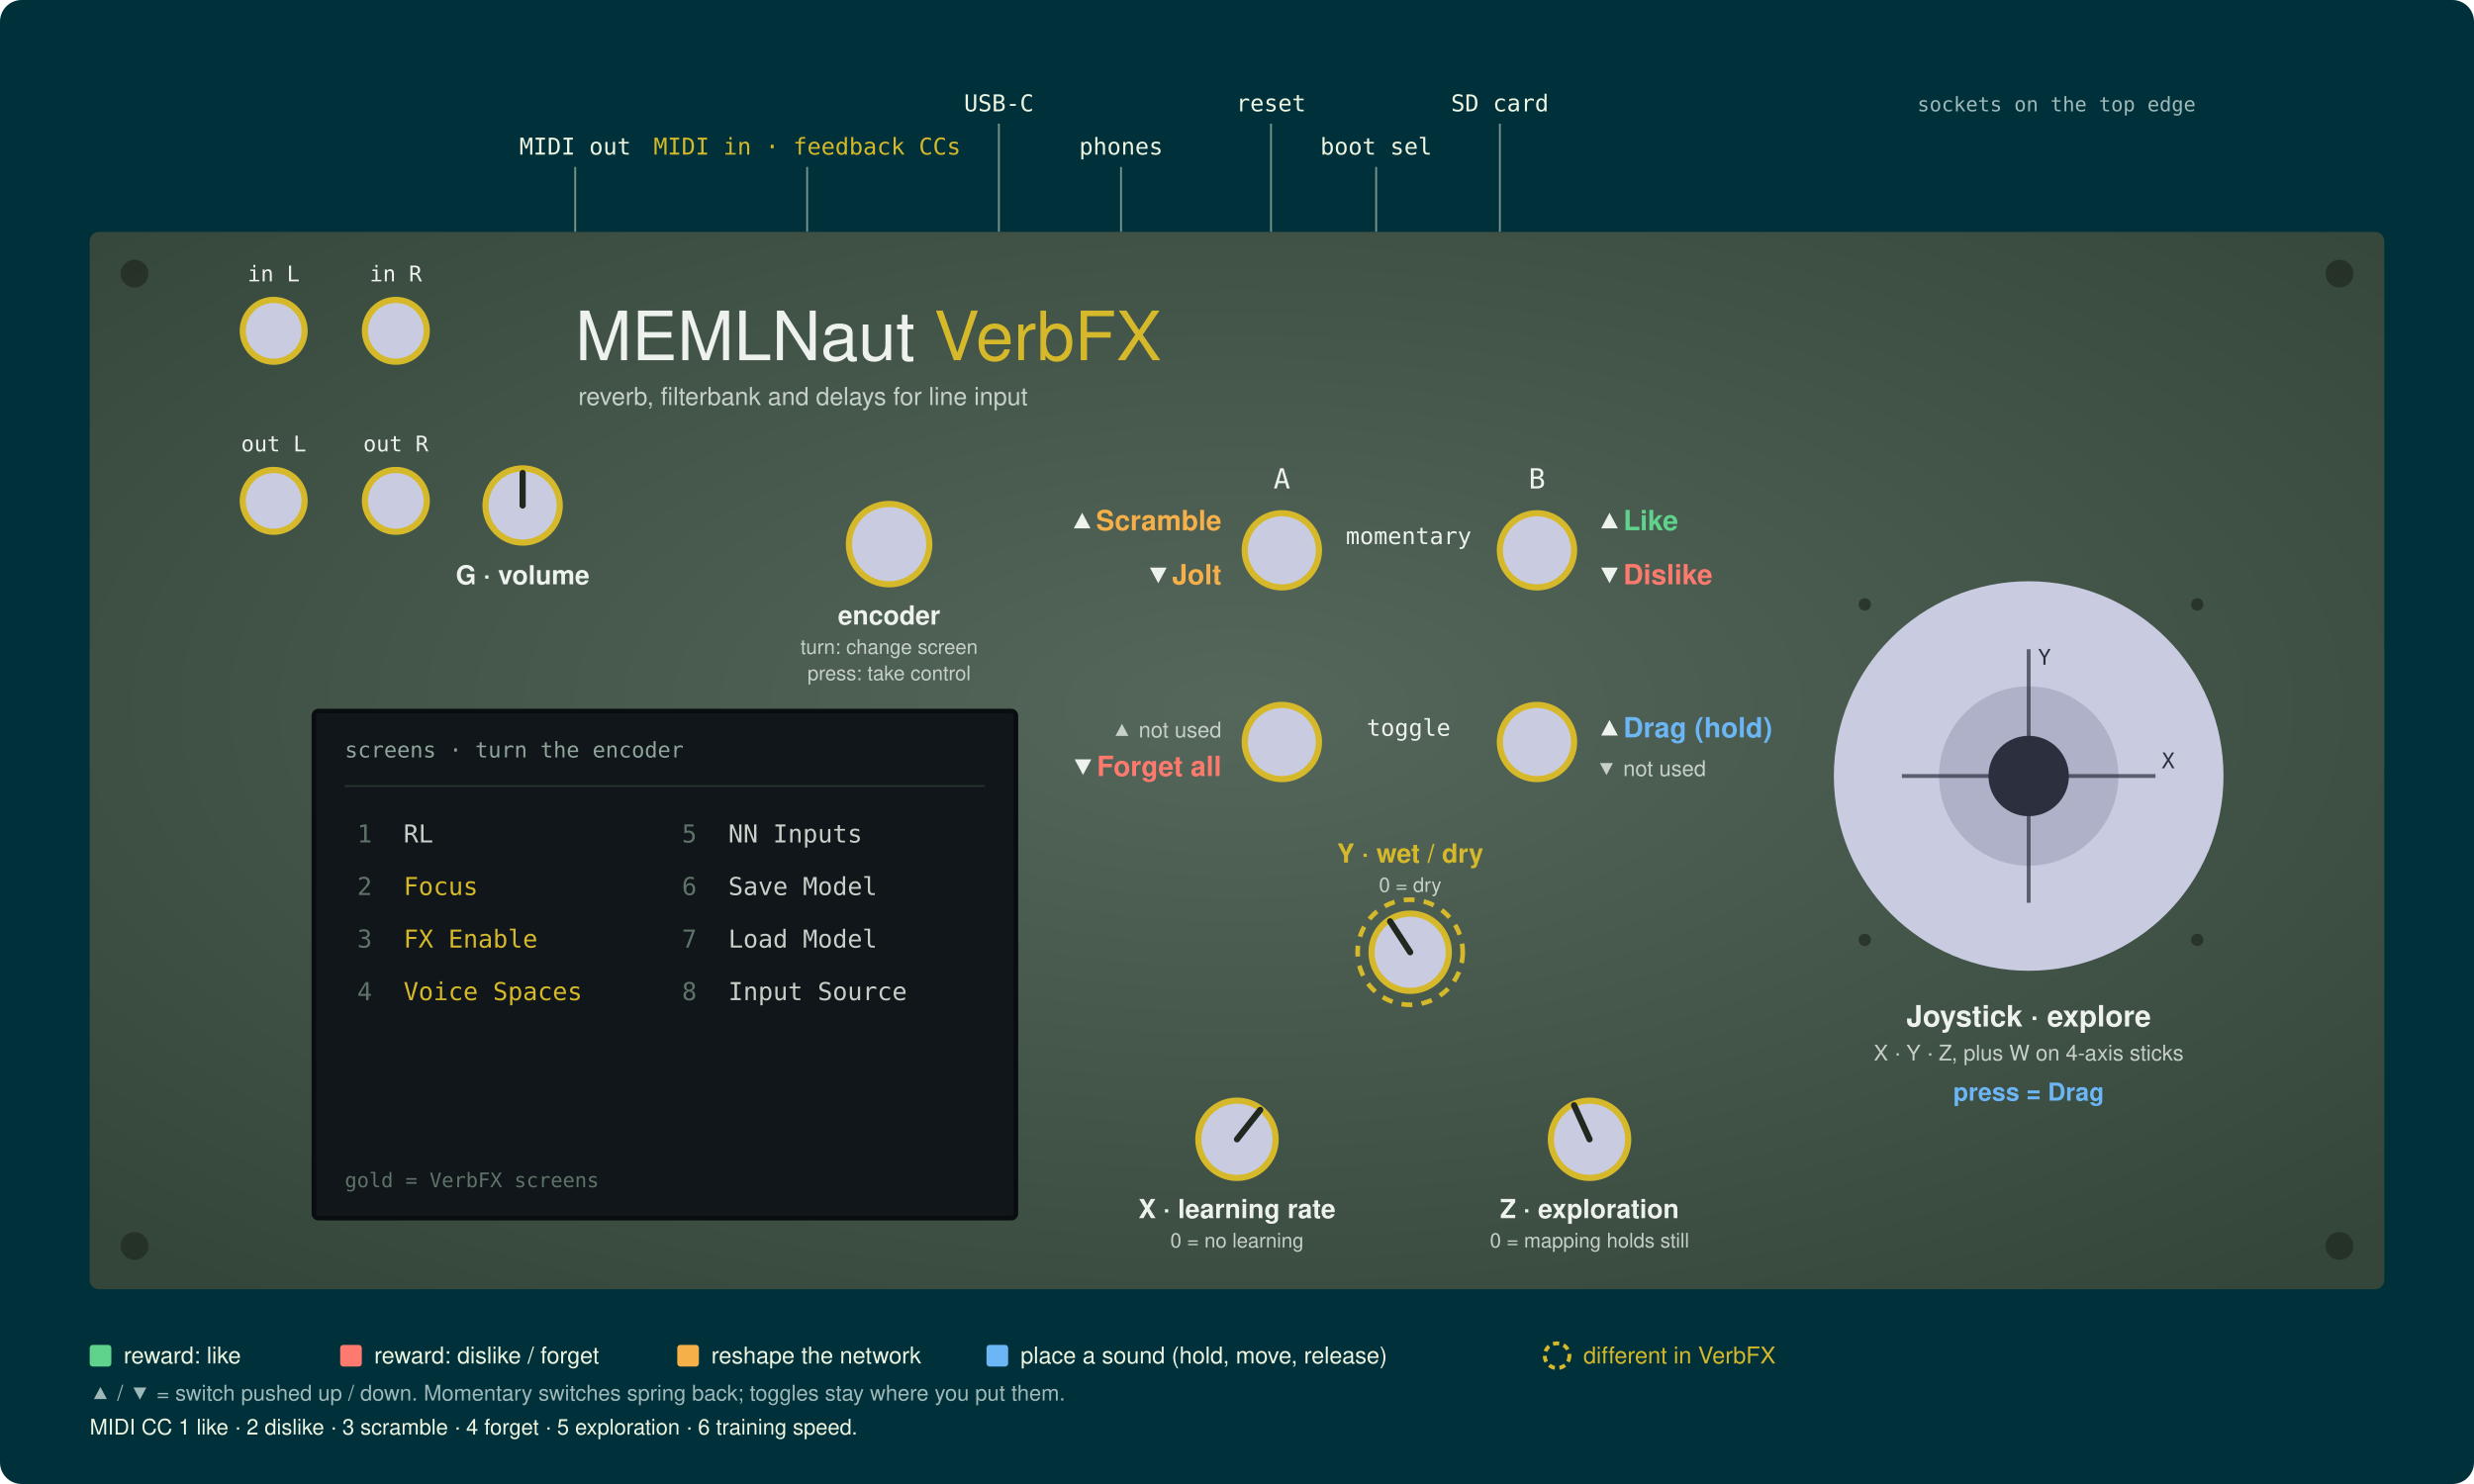
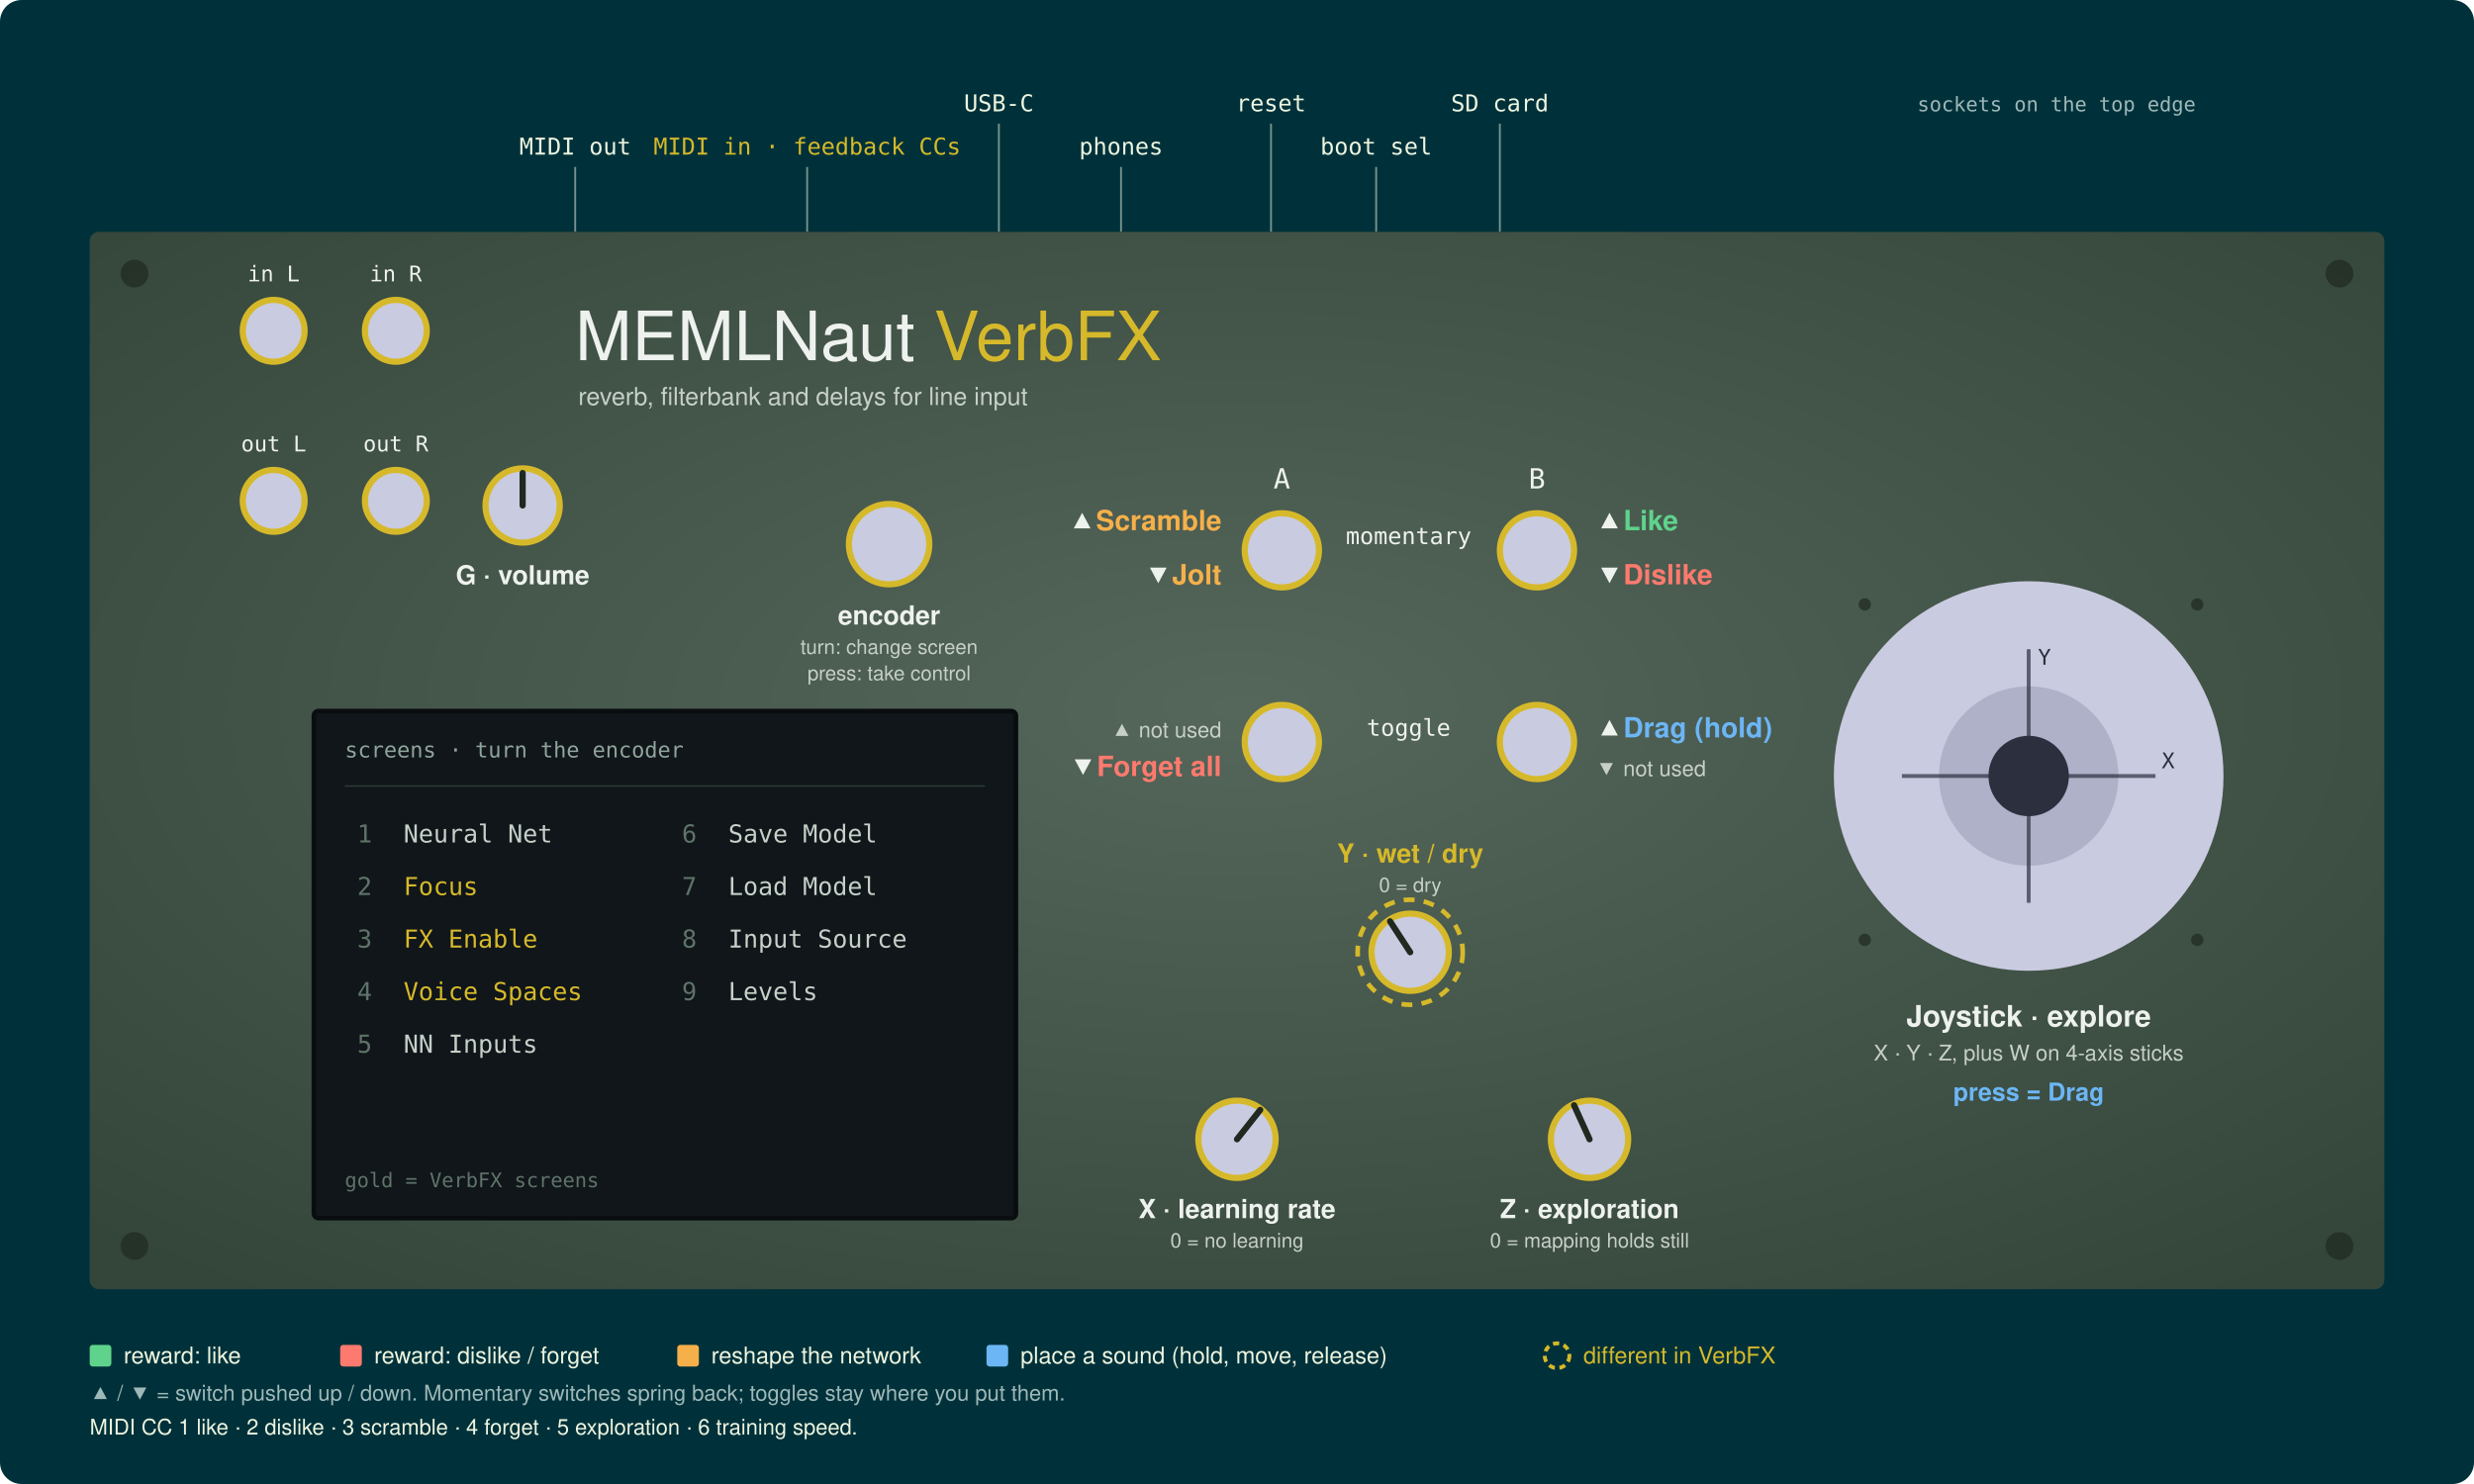
<svg xmlns="http://www.w3.org/2000/svg" width="1600" height="960" viewBox="0 0 1600 960" role="img" aria-label="MEMLNaut front panel with the VerbFX controls. Momentary switch A (left): up scrambles the network, down jolts it. Momentary B (right): up likes the current sound, down dislikes it. Toggle A (left) down forgets the memory; toggle B (right) up drags a sound to a new place. Knob X sets the learning rate, knob Y sets the wet / dry (0 = dry), Z the exploration. The joystick explores; pressing it also drags.  Screens: Focus, FX Enable, Voice Spaces are added for this firmware.">
  <defs>
    <radialGradient id="pcb" cx="50%" cy="45%" r="70%">
      <stop offset="0" stop-color="#55665a" />
      <stop offset="1" stop-color="#34453a" />
    </radialGradient>
  </defs>
  <rect width="1600" height="960" rx="14" fill="#00313a" />
  <g font-family="Menlo, Consolas, monospace" font-size="15" fill="#eef5e0" text-anchor="middle">
    <g stroke="#eef5e0" stroke-width="1.2" opacity=".5">
      <line x1="372" y1="108" x2="372" y2="150" />
      <line x1="522" y1="108" x2="522" y2="150" />
      <line x1="646" y1="80" x2="646" y2="150" />
      <line x1="725" y1="108" x2="725" y2="150" />
      <line x1="822" y1="80" x2="822" y2="150" />
      <line x1="890" y1="108" x2="890" y2="150" />
      <line x1="970" y1="80" x2="970" y2="150" />
    </g>
    <text x="372" y="100">MIDI out</text>
    <text x="522" y="100" fill="#d6b92a">MIDI in · feedback CCs</text>
    <text x="646" y="72">USB-C</text>
    <text x="725" y="100">phones</text>
    <text x="822" y="72">reset</text>
    <text x="890" y="100">boot sel</text>
    <text x="970" y="72">SD card</text>
    <text x="1240" y="72" text-anchor="start" fill="#9fb8b8" font-size="13">sockets on the top edge</text>
  </g>
  <rect x="58" y="150" width="1484" height="684" rx="6" fill="url(#pcb)" />
  <g fill="#20291f" opacity=".7">
    <circle cx="87" cy="177" r="9" />
    <circle cx="1513" cy="177" r="9" />
    <circle cx="87" cy="806" r="9" />
    <circle cx="1513" cy="806" r="9" />
  </g>
  <text x="372" y="233" font-family="Helvetica, Arial, sans-serif" font-size="44" fill="#eef2ee">MEMLNaut <tspan fill="#d6b92a">VerbFX</tspan>
  </text>
  <text x="374" y="262" font-family="Helvetica, Arial, sans-serif" font-size="16" fill="#c6d0c8">reverb, filterbank and delays for line input</text>
  <g fill="#c9cbe0" stroke="#d6b92a" stroke-width="4">
    <circle cx="177" cy="214" r="20" />
    <circle cx="256" cy="214" r="20" />
    <circle cx="177" cy="324" r="20" />
    <circle cx="256" cy="324" r="20" />
    <circle cx="338" cy="327" r="24" />
  </g>
  <line x1="338" y1="327" x2="338" y2="306" stroke="#20291f" stroke-width="4" stroke-linecap="round" />
  <g font-family="Menlo, Consolas, monospace" font-size="14" fill="#eef2ee" text-anchor="middle">
    <text x="177" y="182">in L</text>
    <text x="256" y="182">in R</text>
    <text x="177" y="292">out L</text>
    <text x="256" y="292">out R</text>
  </g>
  <g font-family="Helvetica, Arial, sans-serif" fill="#eef2ee" text-anchor="middle">
    <text x="338" y="378" font-size="17" font-weight="bold">G · volume</text>
  </g>
  <circle cx="575" cy="352" r="26" fill="#c9cbe0" stroke="#d6b92a" stroke-width="4" />
  <g font-family="Helvetica, Arial, sans-serif" text-anchor="middle">
    <text x="575" y="404" font-size="17" font-weight="bold" fill="#eef2ee">encoder</text>
    <text x="575" y="423" font-size="13" fill="#c6d0c8">turn: change screen</text>
    <text x="575" y="440" font-size="13" fill="#c6d0c8">press: take control</text>
  </g>
  <rect x="203" y="460" width="454" height="328" rx="3" fill="#10161a" stroke="#0a0d0f" stroke-width="3" />
  <text x="223" y="490" font-family="Menlo, Consolas, monospace" font-size="14" fill="#8fa49a">screens · turn the encoder</text>
  <rect x="223" y="508" width="414" height="1" fill="#2a3a33" />
  <g font-family="Menlo, Consolas, monospace" font-size="16">
    <text x="231" y="545" fill="#5f7369"> 1</text>
-     <text x="261" y="545" fill="#c6d0c8">RL</text>
+     <text x="261" y="545" fill="#c6d0c8">Neural Net</text>
    <text x="231" y="579" fill="#5f7369"> 2</text>
    <text x="261" y="579" fill="#d6b92a">Focus</text>
    <text x="231" y="613" fill="#5f7369"> 3</text>
    <text x="261" y="613" fill="#d6b92a">FX Enable</text>
    <text x="231" y="647" fill="#5f7369"> 4</text>
    <text x="261" y="647" fill="#d6b92a">Voice Spaces</text>
-     <text x="441" y="545" fill="#5f7369"> 5</text>
-     <text x="471" y="545" fill="#c6d0c8">NN Inputs</text>
-     <text x="441" y="579" fill="#5f7369"> 6</text>
-     <text x="471" y="579" fill="#c6d0c8">Save Model</text>
-     <text x="441" y="613" fill="#5f7369"> 7</text>
-     <text x="471" y="613" fill="#c6d0c8">Load Model</text>
-     <text x="441" y="647" fill="#5f7369"> 8</text>
-     <text x="471" y="647" fill="#c6d0c8">Input Source</text>
+     <text x="231" y="681" fill="#5f7369"> 5</text>
+     <text x="261" y="681" fill="#c6d0c8">NN Inputs</text>
+     <text x="441" y="545" fill="#5f7369"> 6</text>
+     <text x="471" y="545" fill="#c6d0c8">Save Model</text>
+     <text x="441" y="579" fill="#5f7369"> 7</text>
+     <text x="471" y="579" fill="#c6d0c8">Load Model</text>
+     <text x="441" y="613" fill="#5f7369"> 8</text>
+     <text x="471" y="613" fill="#c6d0c8">Input Source</text>
+     <text x="441" y="647" fill="#5f7369"> 9</text>
+     <text x="471" y="647" fill="#c6d0c8">Levels</text>
  </g>
  <text x="223" y="768" font-family="Menlo, Consolas, monospace" font-size="13" fill="#5f7369">gold = VerbFX screens</text>
  <g fill="#c9cbe0" stroke="#d6b92a" stroke-width="4">
    <circle cx="829" cy="356" r="24" />
    <circle cx="994" cy="356" r="24" />
    <circle cx="829" cy="480" r="24" />
    <circle cx="994" cy="480" r="24" />
  </g>
  <g font-family="Menlo, Consolas, monospace" font-size="15" fill="#eef2ee" text-anchor="middle">
    <text x="911" y="352">momentary</text>
    <text x="911" y="476">toggle</text>
    <text x="829" y="316" font-size="18">A</text>
    <text x="994" y="316" font-size="18">B</text>
  </g>
  <g font-family="Helvetica, Arial, sans-serif" font-size="18" font-weight="bold" text-anchor="end">
    <text x="790" y="343" fill="#f5b04a">
      <tspan fill="#eef2ee">▲ </tspan>Scramble</text>
    <text x="790" y="378" fill="#f5b04a">
      <tspan fill="#eef2ee">▼ </tspan>Jolt</text>
    <text x="790" y="477" font-size="14" font-weight="normal" fill="#c6d0c8">▲ not used</text>
    <text x="790" y="502" fill="#ff7a6e">
      <tspan fill="#eef2ee">▼ </tspan>Forget all</text>
  </g>
  <g font-family="Helvetica, Arial, sans-serif" font-size="18" font-weight="bold" text-anchor="start">
    <text x="1032" y="343" fill="#5fd38b">
      <tspan fill="#eef2ee">▲ </tspan>Like</text>
    <text x="1032" y="378" fill="#ff7a6e">
      <tspan fill="#eef2ee">▼ </tspan>Dislike</text>
    <text x="1032" y="477" fill="#6cb6f5">
      <tspan fill="#eef2ee">▲ </tspan>Drag (hold)</text>
    <text x="1032" y="502" font-size="14" font-weight="normal" fill="#c6d0c8">▼ not used</text>
  </g>
  <g fill="#c9cbe0" stroke="#d6b92a" stroke-width="4">
    <circle cx="912" cy="616" r="25" />
    <circle cx="800" cy="737" r="25" />
    <circle cx="1028" cy="737" r="25" />
  </g>
  <g stroke="#20291f" stroke-width="4" stroke-linecap="round">
    <line x1="912" y1="616" x2="899" y2="596" />
    <line x1="800" y1="737" x2="815" y2="718" />
    <line x1="1028" y1="737" x2="1018" y2="715" />
  </g>
  <g font-family="Helvetica, Arial, sans-serif" text-anchor="middle" fill="#eef2ee">
    <text x="912" y="558" font-size="17" font-weight="bold" fill="#d6b92a">Y · wet / dry</text>
    <text x="912" y="577" font-size="13" fill="#c6d0c8">0 = dry</text>
    <text x="800" y="788" font-size="17" font-weight="bold">X · learning rate</text>
    <text x="800" y="807" font-size="13" fill="#c6d0c8">0 = no learning</text>
    <text x="1028" y="788" font-size="17" font-weight="bold">Z · exploration</text>
    <text x="1028" y="807" font-size="13" fill="#c6d0c8">0 = mapping holds still</text>
  </g>
  <circle cx="912" cy="616" r="34" fill="none" stroke="#d6b92a" stroke-width="3" stroke-dasharray="7 6" />
  <circle cx="1312" cy="502" r="126" fill="#c9cbe0" />
  <circle cx="1312" cy="502" r="58" fill="#aeb1c8" />
  <circle cx="1312" cy="502" r="26" fill="#2c2f3e" />
  <g stroke="#2c2f3e" stroke-width="2.5" opacity=".7">
    <line x1="1312" y1="420" x2="1312" y2="584" />
    <line x1="1230" y1="502" x2="1394" y2="502" />
  </g>
  <g font-family="Menlo, Consolas, monospace" font-size="14" fill="#2c2f3e">
    <text x="1398" y="497">X</text>
    <text x="1318" y="430">Y</text>
  </g>
  <g fill="#20291f" opacity=".7">
    <circle cx="1206" cy="391" r="4" />
    <circle cx="1421" cy="391" r="4" />
    <circle cx="1206" cy="608" r="4" />
    <circle cx="1421" cy="608" r="4" />
  </g>
  <g font-family="Helvetica, Arial, sans-serif" text-anchor="middle" fill="#eef2ee">
    <text x="1312" y="664" font-size="19" font-weight="bold">Joystick · explore</text>
    <text x="1312" y="686" font-size="14" fill="#c6d0c8">X · Y · Z, plus W on 4-axis sticks</text>
    <text x="1312" y="712" font-size="16" font-weight="bold" fill="#6cb6f5">press = Drag</text>
  </g>
  <g font-family="Helvetica, Arial, sans-serif" font-size="15" fill="#eef5e0">
    <rect x="58" y="870" width="14" height="14" rx="2" fill="#5fd38b" />
    <text x="80" y="882">reward: like</text>
    <rect x="220" y="870" width="14" height="14" rx="2" fill="#ff7a6e" />
    <text x="242" y="882">reward: dislike / forget</text>
    <rect x="438" y="870" width="14" height="14" rx="2" fill="#f5b04a" />
    <text x="460" y="882">reshape the network</text>
    <rect x="638" y="870" width="14" height="14" rx="2" fill="#6cb6f5" />
    <text x="660" y="882">place a sound (hold, move, release)</text>
    <circle cx="1007" cy="877" r="8" fill="none" stroke="#d6b92a" stroke-width="2.5" stroke-dasharray="4 3" />
    <text x="1024" y="882" fill="#d6b92a">different in VerbFX</text>
    <text x="58" y="906" fill="#9fb8b8" font-size="14">▲ / ▼ = switch pushed up / down. Momentary switches spring back; toggles stay where you put them.</text>
    <text x="58" y="928" fill="#eef5e0" font-size="14">MIDI CC 1 like · 2 dislike · 3 scramble · 4 forget · 5 exploration · 6 training speed.</text>
  </g>
</svg>
